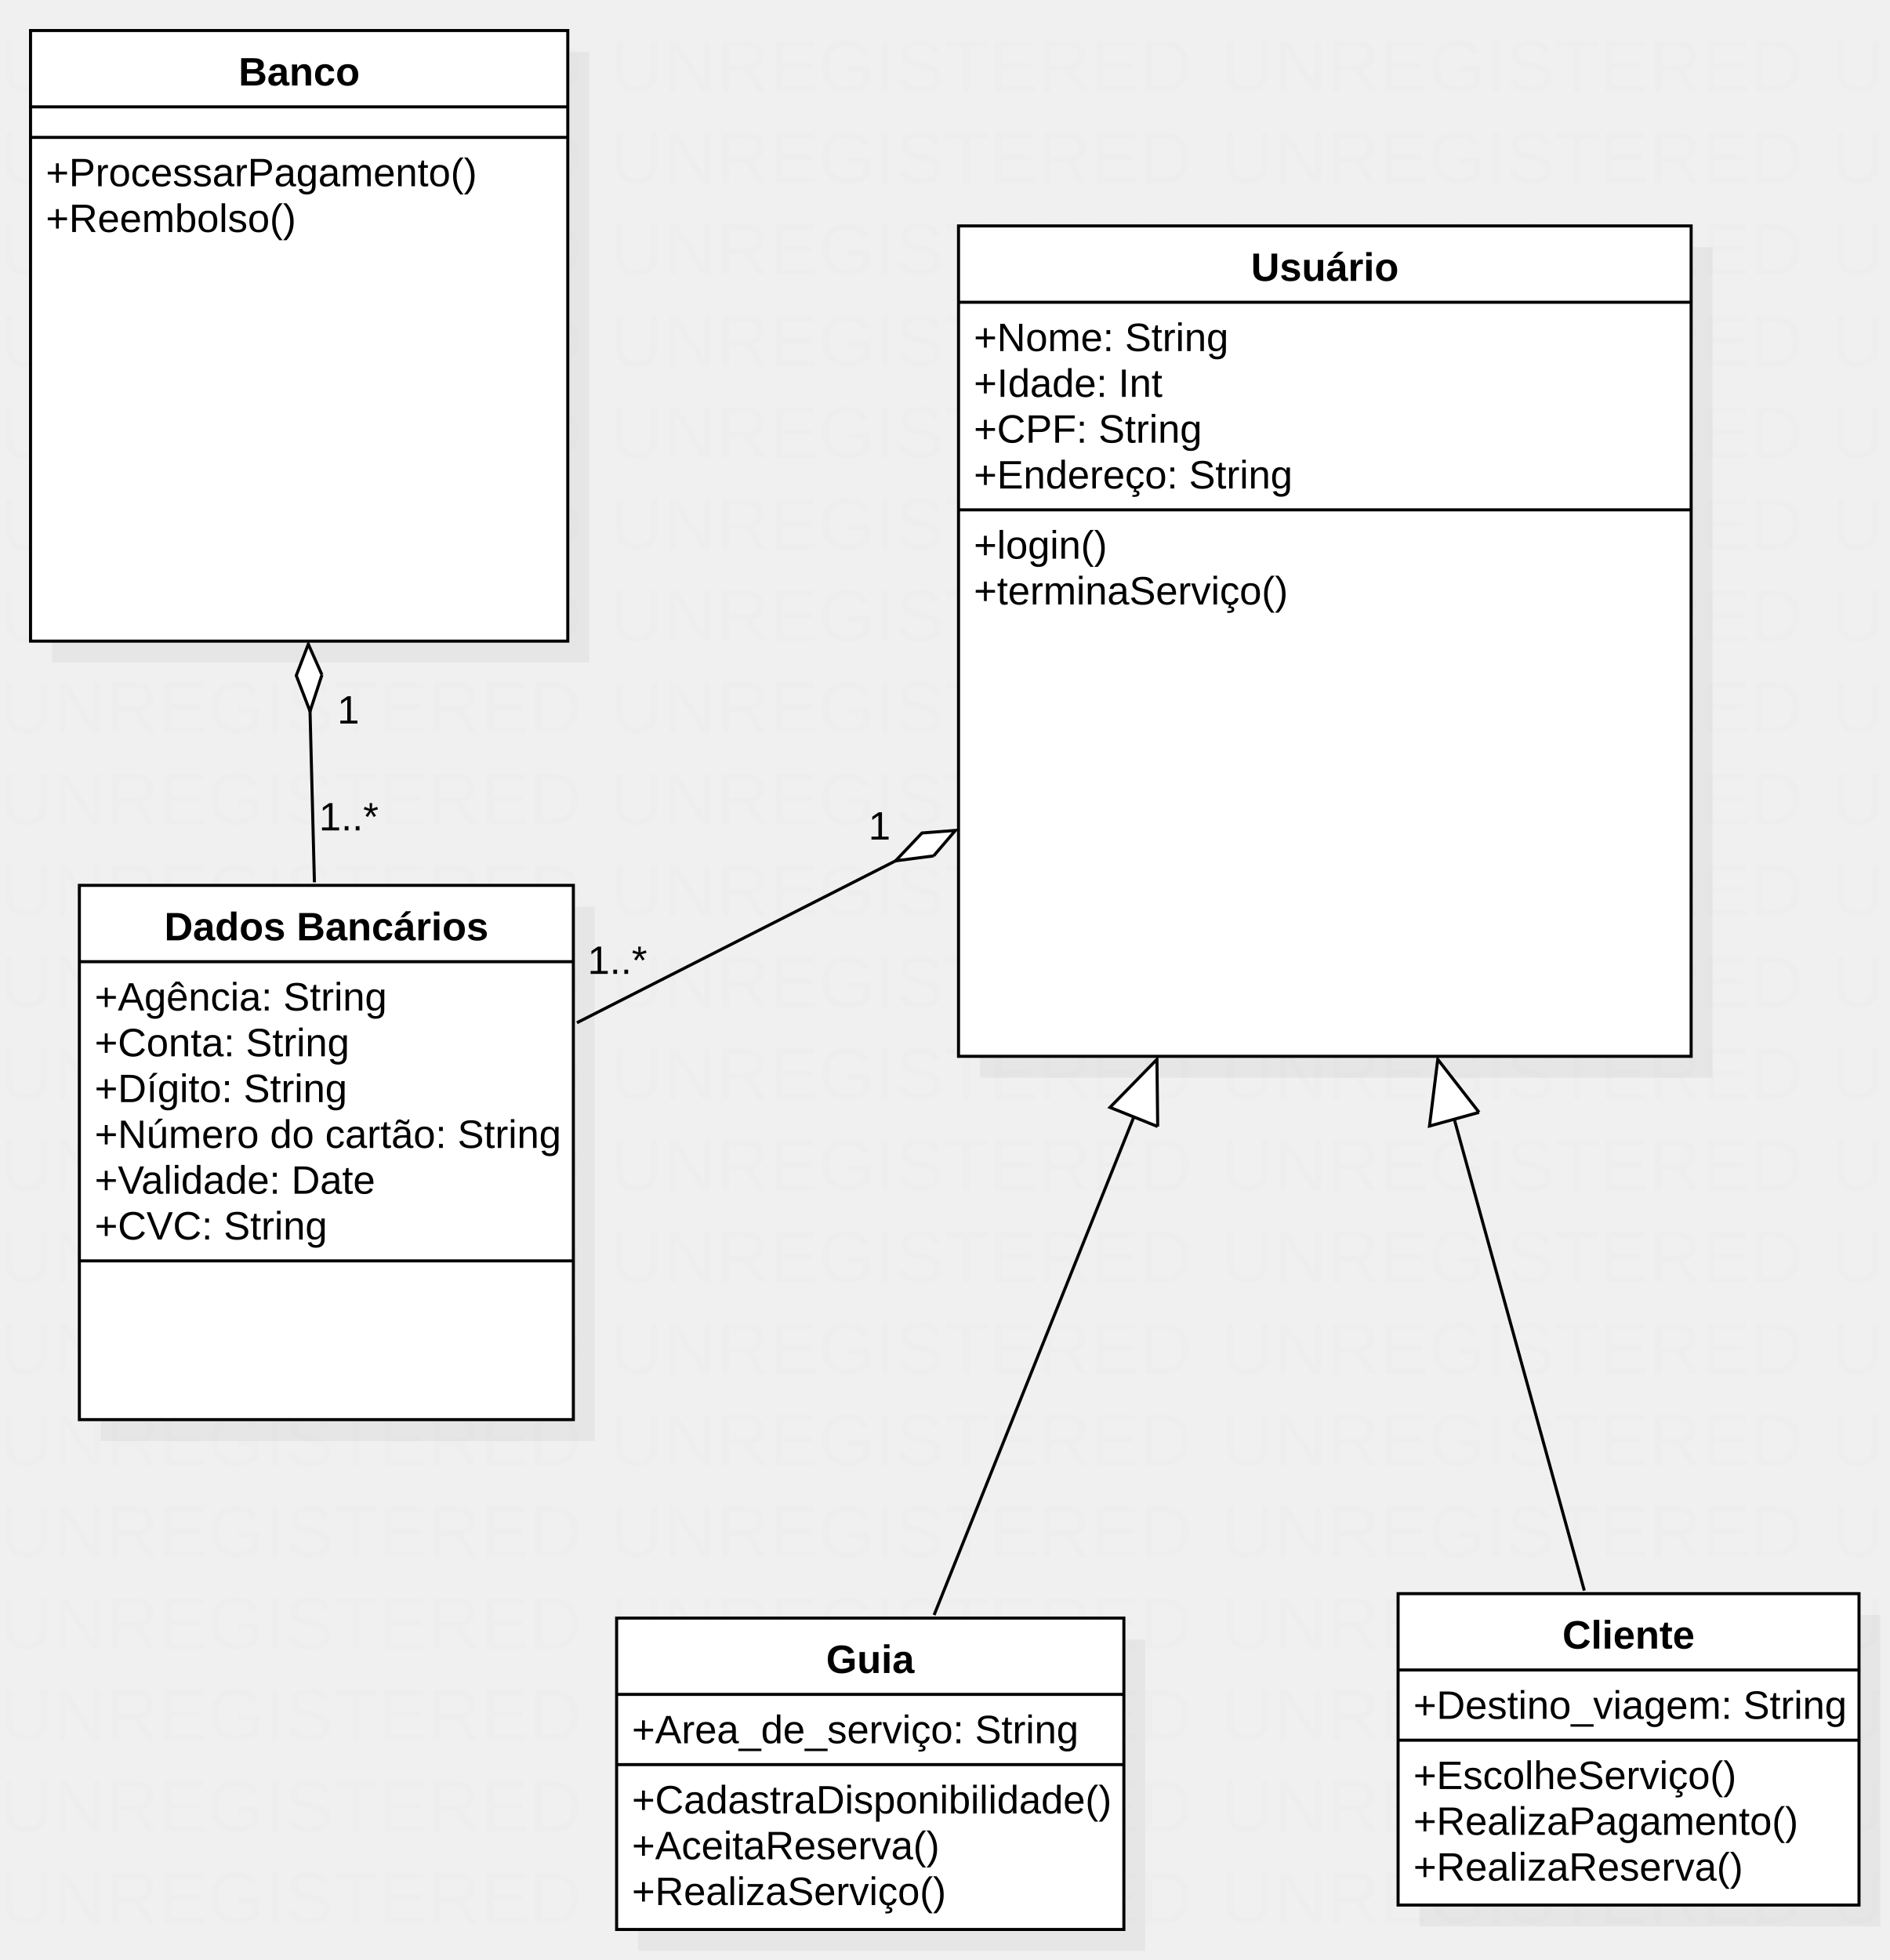
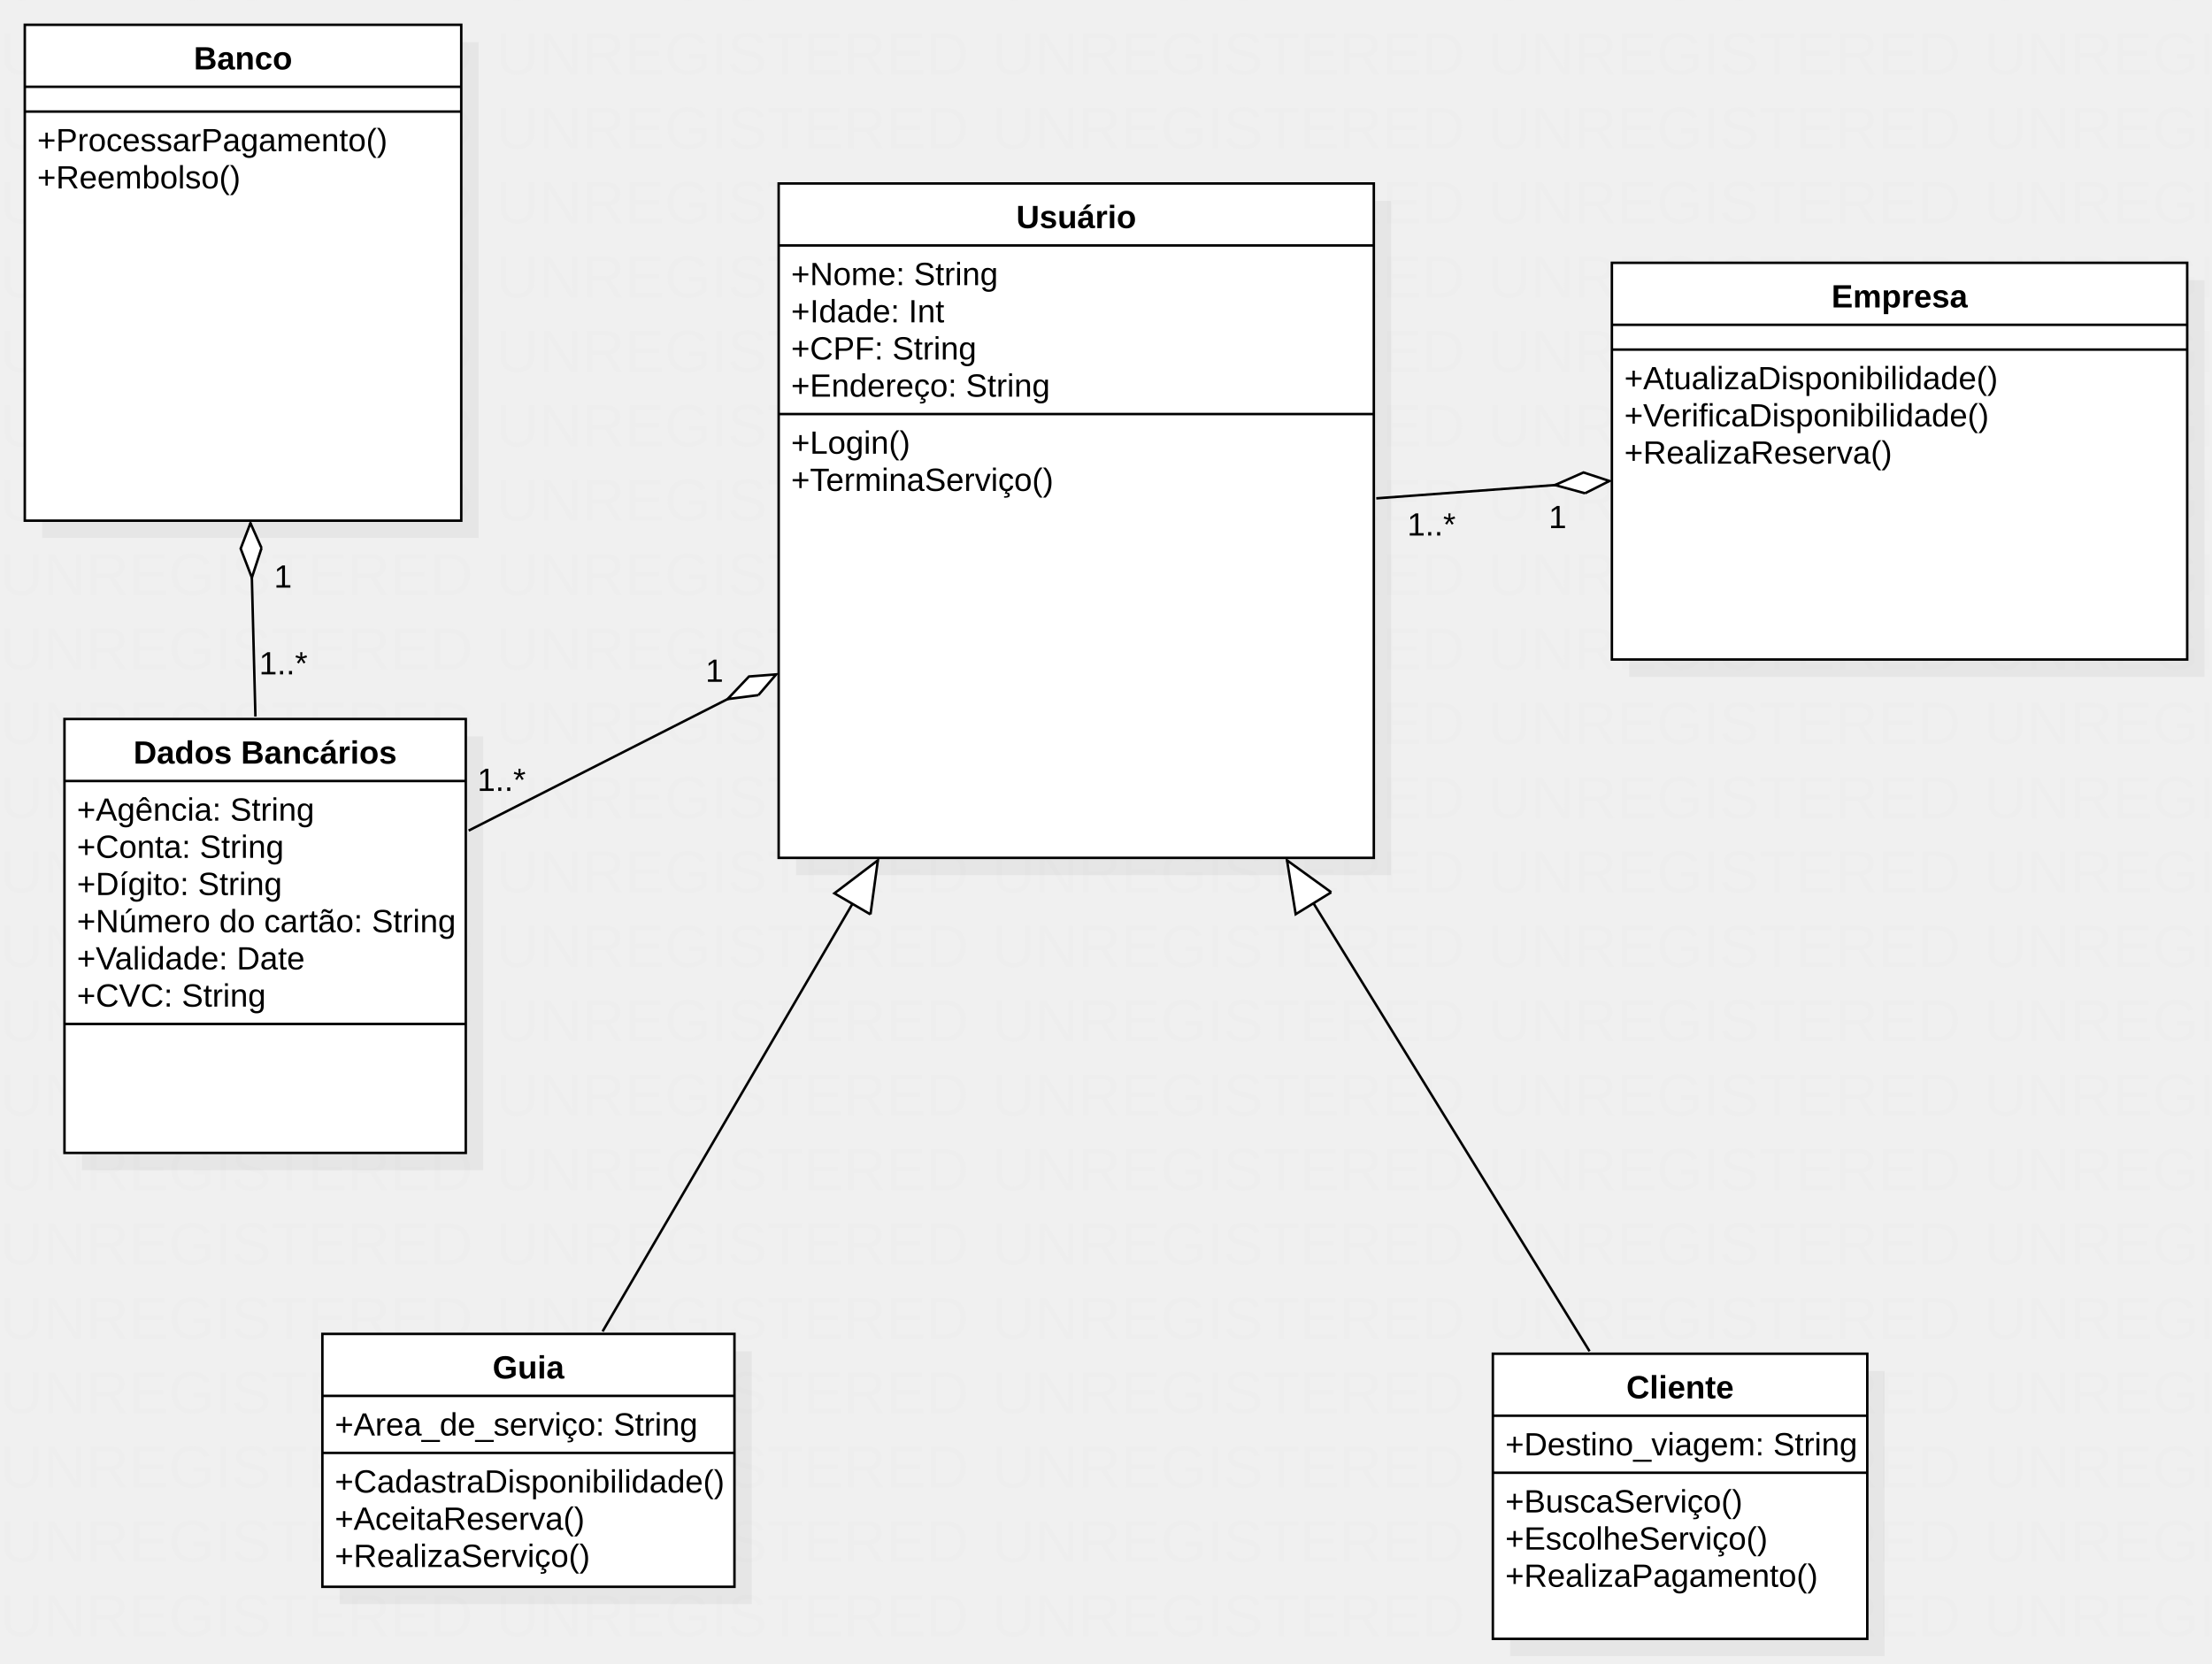
- <svg xmlns="http://www.w3.org/2000/svg" version="1.1" width="618.991" height="642">
+ <svg xmlns="http://www.w3.org/2000/svg" version="1.1" width="892" height="671">
  <defs />
  <g>
    <text fill="#eeeeee" stroke="none" font-family="Arial" font-size="24px" font-style="normal" font-weight="normal" text-decoration="none" x="0" y="0">UNREGISTERED</text>
    <text fill="#eeeeee" stroke="none" font-family="Arial" font-size="24px" font-style="normal" font-weight="normal" text-decoration="none" x="0" y="30">UNREGISTERED</text>
    <text fill="#eeeeee" stroke="none" font-family="Arial" font-size="24px" font-style="normal" font-weight="normal" text-decoration="none" x="0" y="60">UNREGISTERED</text>
    <text fill="#eeeeee" stroke="none" font-family="Arial" font-size="24px" font-style="normal" font-weight="normal" text-decoration="none" x="0" y="90">UNREGISTERED</text>
    <text fill="#eeeeee" stroke="none" font-family="Arial" font-size="24px" font-style="normal" font-weight="normal" text-decoration="none" x="0" y="120">UNREGISTERED</text>
    <text fill="#eeeeee" stroke="none" font-family="Arial" font-size="24px" font-style="normal" font-weight="normal" text-decoration="none" x="0" y="150">UNREGISTERED</text>
    <text fill="#eeeeee" stroke="none" font-family="Arial" font-size="24px" font-style="normal" font-weight="normal" text-decoration="none" x="0" y="180">UNREGISTERED</text>
    <text fill="#eeeeee" stroke="none" font-family="Arial" font-size="24px" font-style="normal" font-weight="normal" text-decoration="none" x="0" y="210">UNREGISTERED</text>
    <text fill="#eeeeee" stroke="none" font-family="Arial" font-size="24px" font-style="normal" font-weight="normal" text-decoration="none" x="0" y="240">UNREGISTERED</text>
    <text fill="#eeeeee" stroke="none" font-family="Arial" font-size="24px" font-style="normal" font-weight="normal" text-decoration="none" x="0" y="270">UNREGISTERED</text>
    <text fill="#eeeeee" stroke="none" font-family="Arial" font-size="24px" font-style="normal" font-weight="normal" text-decoration="none" x="0" y="300">UNREGISTERED</text>
    <text fill="#eeeeee" stroke="none" font-family="Arial" font-size="24px" font-style="normal" font-weight="normal" text-decoration="none" x="0" y="330">UNREGISTERED</text>
    <text fill="#eeeeee" stroke="none" font-family="Arial" font-size="24px" font-style="normal" font-weight="normal" text-decoration="none" x="0" y="360">UNREGISTERED</text>
    <text fill="#eeeeee" stroke="none" font-family="Arial" font-size="24px" font-style="normal" font-weight="normal" text-decoration="none" x="0" y="390">UNREGISTERED</text>
    <text fill="#eeeeee" stroke="none" font-family="Arial" font-size="24px" font-style="normal" font-weight="normal" text-decoration="none" x="0" y="420">UNREGISTERED</text>
    <text fill="#eeeeee" stroke="none" font-family="Arial" font-size="24px" font-style="normal" font-weight="normal" text-decoration="none" x="0" y="450">UNREGISTERED</text>
    <text fill="#eeeeee" stroke="none" font-family="Arial" font-size="24px" font-style="normal" font-weight="normal" text-decoration="none" x="0" y="480">UNREGISTERED</text>
    <text fill="#eeeeee" stroke="none" font-family="Arial" font-size="24px" font-style="normal" font-weight="normal" text-decoration="none" x="0" y="510">UNREGISTERED</text>
    <text fill="#eeeeee" stroke="none" font-family="Arial" font-size="24px" font-style="normal" font-weight="normal" text-decoration="none" x="0" y="540">UNREGISTERED</text>
    <text fill="#eeeeee" stroke="none" font-family="Arial" font-size="24px" font-style="normal" font-weight="normal" text-decoration="none" x="0" y="570">UNREGISTERED</text>
    <text fill="#eeeeee" stroke="none" font-family="Arial" font-size="24px" font-style="normal" font-weight="normal" text-decoration="none" x="0" y="600">UNREGISTERED</text>
    <text fill="#eeeeee" stroke="none" font-family="Arial" font-size="24px" font-style="normal" font-weight="normal" text-decoration="none" x="0" y="630">UNREGISTERED</text>
+     <text fill="#eeeeee" stroke="none" font-family="Arial" font-size="24px" font-style="normal" font-weight="normal" text-decoration="none" x="0" y="660">UNREGISTERED</text>
    <text fill="#eeeeee" stroke="none" font-family="Arial" font-size="24px" font-style="normal" font-weight="normal" text-decoration="none" x="200" y="0">UNREGISTERED</text>
    <text fill="#eeeeee" stroke="none" font-family="Arial" font-size="24px" font-style="normal" font-weight="normal" text-decoration="none" x="200" y="30">UNREGISTERED</text>
    <text fill="#eeeeee" stroke="none" font-family="Arial" font-size="24px" font-style="normal" font-weight="normal" text-decoration="none" x="200" y="60">UNREGISTERED</text>
    <text fill="#eeeeee" stroke="none" font-family="Arial" font-size="24px" font-style="normal" font-weight="normal" text-decoration="none" x="200" y="90">UNREGISTERED</text>
    <text fill="#eeeeee" stroke="none" font-family="Arial" font-size="24px" font-style="normal" font-weight="normal" text-decoration="none" x="200" y="120">UNREGISTERED</text>
    <text fill="#eeeeee" stroke="none" font-family="Arial" font-size="24px" font-style="normal" font-weight="normal" text-decoration="none" x="200" y="150">UNREGISTERED</text>
    <text fill="#eeeeee" stroke="none" font-family="Arial" font-size="24px" font-style="normal" font-weight="normal" text-decoration="none" x="200" y="180">UNREGISTERED</text>
    <text fill="#eeeeee" stroke="none" font-family="Arial" font-size="24px" font-style="normal" font-weight="normal" text-decoration="none" x="200" y="210">UNREGISTERED</text>
    <text fill="#eeeeee" stroke="none" font-family="Arial" font-size="24px" font-style="normal" font-weight="normal" text-decoration="none" x="200" y="240">UNREGISTERED</text>
    <text fill="#eeeeee" stroke="none" font-family="Arial" font-size="24px" font-style="normal" font-weight="normal" text-decoration="none" x="200" y="270">UNREGISTERED</text>
    <text fill="#eeeeee" stroke="none" font-family="Arial" font-size="24px" font-style="normal" font-weight="normal" text-decoration="none" x="200" y="300">UNREGISTERED</text>
    <text fill="#eeeeee" stroke="none" font-family="Arial" font-size="24px" font-style="normal" font-weight="normal" text-decoration="none" x="200" y="330">UNREGISTERED</text>
    <text fill="#eeeeee" stroke="none" font-family="Arial" font-size="24px" font-style="normal" font-weight="normal" text-decoration="none" x="200" y="360">UNREGISTERED</text>
    <text fill="#eeeeee" stroke="none" font-family="Arial" font-size="24px" font-style="normal" font-weight="normal" text-decoration="none" x="200" y="390">UNREGISTERED</text>
    <text fill="#eeeeee" stroke="none" font-family="Arial" font-size="24px" font-style="normal" font-weight="normal" text-decoration="none" x="200" y="420">UNREGISTERED</text>
    <text fill="#eeeeee" stroke="none" font-family="Arial" font-size="24px" font-style="normal" font-weight="normal" text-decoration="none" x="200" y="450">UNREGISTERED</text>
    <text fill="#eeeeee" stroke="none" font-family="Arial" font-size="24px" font-style="normal" font-weight="normal" text-decoration="none" x="200" y="480">UNREGISTERED</text>
    <text fill="#eeeeee" stroke="none" font-family="Arial" font-size="24px" font-style="normal" font-weight="normal" text-decoration="none" x="200" y="510">UNREGISTERED</text>
    <text fill="#eeeeee" stroke="none" font-family="Arial" font-size="24px" font-style="normal" font-weight="normal" text-decoration="none" x="200" y="540">UNREGISTERED</text>
    <text fill="#eeeeee" stroke="none" font-family="Arial" font-size="24px" font-style="normal" font-weight="normal" text-decoration="none" x="200" y="570">UNREGISTERED</text>
    <text fill="#eeeeee" stroke="none" font-family="Arial" font-size="24px" font-style="normal" font-weight="normal" text-decoration="none" x="200" y="600">UNREGISTERED</text>
    <text fill="#eeeeee" stroke="none" font-family="Arial" font-size="24px" font-style="normal" font-weight="normal" text-decoration="none" x="200" y="630">UNREGISTERED</text>
+     <text fill="#eeeeee" stroke="none" font-family="Arial" font-size="24px" font-style="normal" font-weight="normal" text-decoration="none" x="200" y="660">UNREGISTERED</text>
    <text fill="#eeeeee" stroke="none" font-family="Arial" font-size="24px" font-style="normal" font-weight="normal" text-decoration="none" x="400" y="0">UNREGISTERED</text>
    <text fill="#eeeeee" stroke="none" font-family="Arial" font-size="24px" font-style="normal" font-weight="normal" text-decoration="none" x="400" y="30">UNREGISTERED</text>
    <text fill="#eeeeee" stroke="none" font-family="Arial" font-size="24px" font-style="normal" font-weight="normal" text-decoration="none" x="400" y="60">UNREGISTERED</text>
    <text fill="#eeeeee" stroke="none" font-family="Arial" font-size="24px" font-style="normal" font-weight="normal" text-decoration="none" x="400" y="90">UNREGISTERED</text>
    <text fill="#eeeeee" stroke="none" font-family="Arial" font-size="24px" font-style="normal" font-weight="normal" text-decoration="none" x="400" y="120">UNREGISTERED</text>
    <text fill="#eeeeee" stroke="none" font-family="Arial" font-size="24px" font-style="normal" font-weight="normal" text-decoration="none" x="400" y="150">UNREGISTERED</text>
    <text fill="#eeeeee" stroke="none" font-family="Arial" font-size="24px" font-style="normal" font-weight="normal" text-decoration="none" x="400" y="180">UNREGISTERED</text>
    <text fill="#eeeeee" stroke="none" font-family="Arial" font-size="24px" font-style="normal" font-weight="normal" text-decoration="none" x="400" y="210">UNREGISTERED</text>
    <text fill="#eeeeee" stroke="none" font-family="Arial" font-size="24px" font-style="normal" font-weight="normal" text-decoration="none" x="400" y="240">UNREGISTERED</text>
    <text fill="#eeeeee" stroke="none" font-family="Arial" font-size="24px" font-style="normal" font-weight="normal" text-decoration="none" x="400" y="270">UNREGISTERED</text>
    <text fill="#eeeeee" stroke="none" font-family="Arial" font-size="24px" font-style="normal" font-weight="normal" text-decoration="none" x="400" y="300">UNREGISTERED</text>
    <text fill="#eeeeee" stroke="none" font-family="Arial" font-size="24px" font-style="normal" font-weight="normal" text-decoration="none" x="400" y="330">UNREGISTERED</text>
    <text fill="#eeeeee" stroke="none" font-family="Arial" font-size="24px" font-style="normal" font-weight="normal" text-decoration="none" x="400" y="360">UNREGISTERED</text>
    <text fill="#eeeeee" stroke="none" font-family="Arial" font-size="24px" font-style="normal" font-weight="normal" text-decoration="none" x="400" y="390">UNREGISTERED</text>
    <text fill="#eeeeee" stroke="none" font-family="Arial" font-size="24px" font-style="normal" font-weight="normal" text-decoration="none" x="400" y="420">UNREGISTERED</text>
    <text fill="#eeeeee" stroke="none" font-family="Arial" font-size="24px" font-style="normal" font-weight="normal" text-decoration="none" x="400" y="450">UNREGISTERED</text>
    <text fill="#eeeeee" stroke="none" font-family="Arial" font-size="24px" font-style="normal" font-weight="normal" text-decoration="none" x="400" y="480">UNREGISTERED</text>
    <text fill="#eeeeee" stroke="none" font-family="Arial" font-size="24px" font-style="normal" font-weight="normal" text-decoration="none" x="400" y="510">UNREGISTERED</text>
    <text fill="#eeeeee" stroke="none" font-family="Arial" font-size="24px" font-style="normal" font-weight="normal" text-decoration="none" x="400" y="540">UNREGISTERED</text>
    <text fill="#eeeeee" stroke="none" font-family="Arial" font-size="24px" font-style="normal" font-weight="normal" text-decoration="none" x="400" y="570">UNREGISTERED</text>
    <text fill="#eeeeee" stroke="none" font-family="Arial" font-size="24px" font-style="normal" font-weight="normal" text-decoration="none" x="400" y="600">UNREGISTERED</text>
    <text fill="#eeeeee" stroke="none" font-family="Arial" font-size="24px" font-style="normal" font-weight="normal" text-decoration="none" x="400" y="630">UNREGISTERED</text>
+     <text fill="#eeeeee" stroke="none" font-family="Arial" font-size="24px" font-style="normal" font-weight="normal" text-decoration="none" x="400" y="660">UNREGISTERED</text>
    <text fill="#eeeeee" stroke="none" font-family="Arial" font-size="24px" font-style="normal" font-weight="normal" text-decoration="none" x="600" y="0">UNREGISTERED</text>
    <text fill="#eeeeee" stroke="none" font-family="Arial" font-size="24px" font-style="normal" font-weight="normal" text-decoration="none" x="600" y="30">UNREGISTERED</text>
    <text fill="#eeeeee" stroke="none" font-family="Arial" font-size="24px" font-style="normal" font-weight="normal" text-decoration="none" x="600" y="60">UNREGISTERED</text>
    <text fill="#eeeeee" stroke="none" font-family="Arial" font-size="24px" font-style="normal" font-weight="normal" text-decoration="none" x="600" y="90">UNREGISTERED</text>
    <text fill="#eeeeee" stroke="none" font-family="Arial" font-size="24px" font-style="normal" font-weight="normal" text-decoration="none" x="600" y="120">UNREGISTERED</text>
    <text fill="#eeeeee" stroke="none" font-family="Arial" font-size="24px" font-style="normal" font-weight="normal" text-decoration="none" x="600" y="150">UNREGISTERED</text>
    <text fill="#eeeeee" stroke="none" font-family="Arial" font-size="24px" font-style="normal" font-weight="normal" text-decoration="none" x="600" y="180">UNREGISTERED</text>
    <text fill="#eeeeee" stroke="none" font-family="Arial" font-size="24px" font-style="normal" font-weight="normal" text-decoration="none" x="600" y="210">UNREGISTERED</text>
    <text fill="#eeeeee" stroke="none" font-family="Arial" font-size="24px" font-style="normal" font-weight="normal" text-decoration="none" x="600" y="240">UNREGISTERED</text>
    <text fill="#eeeeee" stroke="none" font-family="Arial" font-size="24px" font-style="normal" font-weight="normal" text-decoration="none" x="600" y="270">UNREGISTERED</text>
    <text fill="#eeeeee" stroke="none" font-family="Arial" font-size="24px" font-style="normal" font-weight="normal" text-decoration="none" x="600" y="300">UNREGISTERED</text>
    <text fill="#eeeeee" stroke="none" font-family="Arial" font-size="24px" font-style="normal" font-weight="normal" text-decoration="none" x="600" y="330">UNREGISTERED</text>
    <text fill="#eeeeee" stroke="none" font-family="Arial" font-size="24px" font-style="normal" font-weight="normal" text-decoration="none" x="600" y="360">UNREGISTERED</text>
    <text fill="#eeeeee" stroke="none" font-family="Arial" font-size="24px" font-style="normal" font-weight="normal" text-decoration="none" x="600" y="390">UNREGISTERED</text>
    <text fill="#eeeeee" stroke="none" font-family="Arial" font-size="24px" font-style="normal" font-weight="normal" text-decoration="none" x="600" y="420">UNREGISTERED</text>
    <text fill="#eeeeee" stroke="none" font-family="Arial" font-size="24px" font-style="normal" font-weight="normal" text-decoration="none" x="600" y="450">UNREGISTERED</text>
    <text fill="#eeeeee" stroke="none" font-family="Arial" font-size="24px" font-style="normal" font-weight="normal" text-decoration="none" x="600" y="480">UNREGISTERED</text>
    <text fill="#eeeeee" stroke="none" font-family="Arial" font-size="24px" font-style="normal" font-weight="normal" text-decoration="none" x="600" y="510">UNREGISTERED</text>
    <text fill="#eeeeee" stroke="none" font-family="Arial" font-size="24px" font-style="normal" font-weight="normal" text-decoration="none" x="600" y="540">UNREGISTERED</text>
    <text fill="#eeeeee" stroke="none" font-family="Arial" font-size="24px" font-style="normal" font-weight="normal" text-decoration="none" x="600" y="570">UNREGISTERED</text>
    <text fill="#eeeeee" stroke="none" font-family="Arial" font-size="24px" font-style="normal" font-weight="normal" text-decoration="none" x="600" y="600">UNREGISTERED</text>
    <text fill="#eeeeee" stroke="none" font-family="Arial" font-size="24px" font-style="normal" font-weight="normal" text-decoration="none" x="600" y="630">UNREGISTERED</text>
+     <text fill="#eeeeee" stroke="none" font-family="Arial" font-size="24px" font-style="normal" font-weight="normal" text-decoration="none" x="600" y="660">UNREGISTERED</text>
+     <text fill="#eeeeee" stroke="none" font-family="Arial" font-size="24px" font-style="normal" font-weight="normal" text-decoration="none" x="800" y="0">UNREGISTERED</text>
+     <text fill="#eeeeee" stroke="none" font-family="Arial" font-size="24px" font-style="normal" font-weight="normal" text-decoration="none" x="800" y="30">UNREGISTERED</text>
+     <text fill="#eeeeee" stroke="none" font-family="Arial" font-size="24px" font-style="normal" font-weight="normal" text-decoration="none" x="800" y="60">UNREGISTERED</text>
+     <text fill="#eeeeee" stroke="none" font-family="Arial" font-size="24px" font-style="normal" font-weight="normal" text-decoration="none" x="800" y="90">UNREGISTERED</text>
+     <text fill="#eeeeee" stroke="none" font-family="Arial" font-size="24px" font-style="normal" font-weight="normal" text-decoration="none" x="800" y="120">UNREGISTERED</text>
+     <text fill="#eeeeee" stroke="none" font-family="Arial" font-size="24px" font-style="normal" font-weight="normal" text-decoration="none" x="800" y="150">UNREGISTERED</text>
+     <text fill="#eeeeee" stroke="none" font-family="Arial" font-size="24px" font-style="normal" font-weight="normal" text-decoration="none" x="800" y="180">UNREGISTERED</text>
+     <text fill="#eeeeee" stroke="none" font-family="Arial" font-size="24px" font-style="normal" font-weight="normal" text-decoration="none" x="800" y="210">UNREGISTERED</text>
+     <text fill="#eeeeee" stroke="none" font-family="Arial" font-size="24px" font-style="normal" font-weight="normal" text-decoration="none" x="800" y="240">UNREGISTERED</text>
+     <text fill="#eeeeee" stroke="none" font-family="Arial" font-size="24px" font-style="normal" font-weight="normal" text-decoration="none" x="800" y="270">UNREGISTERED</text>
+     <text fill="#eeeeee" stroke="none" font-family="Arial" font-size="24px" font-style="normal" font-weight="normal" text-decoration="none" x="800" y="300">UNREGISTERED</text>
+     <text fill="#eeeeee" stroke="none" font-family="Arial" font-size="24px" font-style="normal" font-weight="normal" text-decoration="none" x="800" y="330">UNREGISTERED</text>
+     <text fill="#eeeeee" stroke="none" font-family="Arial" font-size="24px" font-style="normal" font-weight="normal" text-decoration="none" x="800" y="360">UNREGISTERED</text>
+     <text fill="#eeeeee" stroke="none" font-family="Arial" font-size="24px" font-style="normal" font-weight="normal" text-decoration="none" x="800" y="390">UNREGISTERED</text>
+     <text fill="#eeeeee" stroke="none" font-family="Arial" font-size="24px" font-style="normal" font-weight="normal" text-decoration="none" x="800" y="420">UNREGISTERED</text>
+     <text fill="#eeeeee" stroke="none" font-family="Arial" font-size="24px" font-style="normal" font-weight="normal" text-decoration="none" x="800" y="450">UNREGISTERED</text>
+     <text fill="#eeeeee" stroke="none" font-family="Arial" font-size="24px" font-style="normal" font-weight="normal" text-decoration="none" x="800" y="480">UNREGISTERED</text>
+     <text fill="#eeeeee" stroke="none" font-family="Arial" font-size="24px" font-style="normal" font-weight="normal" text-decoration="none" x="800" y="510">UNREGISTERED</text>
+     <text fill="#eeeeee" stroke="none" font-family="Arial" font-size="24px" font-style="normal" font-weight="normal" text-decoration="none" x="800" y="540">UNREGISTERED</text>
+     <text fill="#eeeeee" stroke="none" font-family="Arial" font-size="24px" font-style="normal" font-weight="normal" text-decoration="none" x="800" y="570">UNREGISTERED</text>
+     <text fill="#eeeeee" stroke="none" font-family="Arial" font-size="24px" font-style="normal" font-weight="normal" text-decoration="none" x="800" y="600">UNREGISTERED</text>
+     <text fill="#eeeeee" stroke="none" font-family="Arial" font-size="24px" font-style="normal" font-weight="normal" text-decoration="none" x="800" y="630">UNREGISTERED</text>
+     <text fill="#eeeeee" stroke="none" font-family="Arial" font-size="24px" font-style="normal" font-weight="normal" text-decoration="none" x="800" y="660">UNREGISTERED</text>
    <g transform="translate(-150,-46) scale(1,1)">
      <rect fill="#C0C0C0" stroke="none" x="471" y="127" width="240" height="272" opacity="0.2" />
    </g>
    <g transform="translate(-150,-46) scale(1,1)">
      <rect fill="#ffffff" stroke="none" x="464" y="120" width="240" height="272" />
    </g>
    <g transform="translate(-150,-46) scale(1,1)">
      <path fill="none" stroke="#000000" d="M 464 120 L 704 120 L 704 392 L 464 392 L 464 120 Z Z" stroke-miterlimit="10" />
    </g>
    <g transform="translate(-150,-46) scale(1,1)">
      <path fill="none" stroke="#000000" d="M 464 145 L 704 145" stroke-miterlimit="10" />
    </g>
    <g transform="translate(-150,-46) scale(1,1)">
      <path fill="none" stroke="#000000" d="M 464 213 L 704 213" stroke-miterlimit="10" />
    </g>
    <g transform="translate(-150,-46) scale(1,1)">
      <g>
        <path fill="none" stroke="none" />
        <text fill="#000000" stroke="none" font-family="Arial" font-size="13px" font-style="normal" font-weight="bold" text-decoration="none" x="559.8" y="138">Usuário</text>
      </g>
    </g>
    <g transform="translate(-150,-46) scale(1,1)">
      <g>
        <path fill="none" stroke="none" />
        <text fill="#000000" stroke="none" font-family="Arial" font-size="13px" font-style="normal" font-weight="normal" text-decoration="none" x="469" y="161">+Nome: String</text>
      </g>
    </g>
    <g transform="translate(-150,-46) scale(1,1)">
      <g>
        <path fill="none" stroke="none" />
        <text fill="#000000" stroke="none" font-family="Arial" font-size="13px" font-style="normal" font-weight="normal" text-decoration="none" x="469" y="176">+Idade: Int</text>
      </g>
    </g>
    <g transform="translate(-150,-46) scale(1,1)">
      <g>
        <path fill="none" stroke="none" />
        <text fill="#000000" stroke="none" font-family="Arial" font-size="13px" font-style="normal" font-weight="normal" text-decoration="none" x="469" y="191">+CPF: String</text>
      </g>
    </g>
    <g transform="translate(-150,-46) scale(1,1)">
      <g>
        <path fill="none" stroke="none" />
        <text fill="#000000" stroke="none" font-family="Arial" font-size="13px" font-style="normal" font-weight="normal" text-decoration="none" x="469" y="206">+Endereço: String</text>
      </g>
    </g>
    <g transform="translate(-150,-46) scale(1,1)">
      <g>
        <path fill="none" stroke="none" />
-         <text fill="#000000" stroke="none" font-family="Arial" font-size="13px" font-style="normal" font-weight="normal" text-decoration="none" x="469" y="229">+login()</text>
-       </g>
-     </g>
-     <g transform="translate(-150,-46) scale(1,1)">
-       <g>
-         <path fill="none" stroke="none" />
-         <text fill="#000000" stroke="none" font-family="Arial" font-size="13px" font-style="normal" font-weight="normal" text-decoration="none" x="469" y="244">+terminaServiço()</text>
-       </g>
-     </g>
-     <g transform="translate(-150,-46) scale(1,1)">
-       <rect fill="#C0C0C0" stroke="none" x="359" y="583" width="166.168" height="102" opacity="0.2" />
-     </g>
-     <g transform="translate(-150,-46) scale(1,1)">
-       <rect fill="#ffffff" stroke="none" x="352" y="576" width="166.168" height="102" />
-     </g>
-     <g transform="translate(-150,-46) scale(1,1)">
-       <path fill="none" stroke="#000000" d="M 352 576 L 518.168 576 L 518.168 678 L 352 678 L 352 576 Z Z" stroke-miterlimit="10" />
-     </g>
-     <g transform="translate(-150,-46) scale(1,1)">
-       <path fill="none" stroke="#000000" d="M 352 601 L 518.168 601" stroke-miterlimit="10" />
-     </g>
-     <g transform="translate(-150,-46) scale(1,1)">
-       <path fill="none" stroke="#000000" d="M 352 624 L 518.168 624" stroke-miterlimit="10" />
-     </g>
-     <g transform="translate(-150,-46) scale(1,1)">
-       <g>
-         <path fill="none" stroke="none" />
-         <text fill="#000000" stroke="none" font-family="Arial" font-size="13px" font-style="normal" font-weight="bold" text-decoration="none" x="420.637" y="594">Guia</text>
-       </g>
-     </g>
-     <g transform="translate(-150,-46) scale(1,1)">
-       <g>
-         <path fill="none" stroke="none" />
-         <text fill="#000000" stroke="none" font-family="Arial" font-size="13px" font-style="normal" font-weight="normal" text-decoration="none" x="357" y="617">+Area_de_serviço: String</text>
-       </g>
-     </g>
-     <g transform="translate(-150,-46) scale(1,1)">
-       <g>
-         <path fill="none" stroke="none" />
-         <text fill="#000000" stroke="none" font-family="Arial" font-size="13px" font-style="normal" font-weight="normal" text-decoration="none" x="357" y="640">+CadastraDisponibilidade()</text>
-       </g>
-     </g>
-     <g transform="translate(-150,-46) scale(1,1)">
-       <g>
-         <path fill="none" stroke="none" />
-         <text fill="#000000" stroke="none" font-family="Arial" font-size="13px" font-style="normal" font-weight="normal" text-decoration="none" x="357" y="655">+AceitaReserva()</text>
-       </g>
-     </g>
-     <g transform="translate(-150,-46) scale(1,1)">
-       <g>
-         <path fill="none" stroke="none" />
-         <text fill="#000000" stroke="none" font-family="Arial" font-size="13px" font-style="normal" font-weight="normal" text-decoration="none" x="357" y="670">+RealizaServiço()</text>
-       </g>
-     </g>
-     <g transform="translate(-150,-46) scale(1,1)">
-       <path fill="none" stroke="#000000" d="M 456 575 L 529 393" stroke-miterlimit="10" />
-     </g>
-     <g transform="translate(-150,-46) scale(1,1)">
-       <path fill="#FFFFFF" stroke="none" d="M 529.247 414.999 L 529 393 L 513.62 408.73" />
-     </g>
-     <g transform="translate(-150,-46) scale(1,1)">
-       <path fill="none" stroke="#000000" d="M 529.247 414.999 L 529 393 L 513.62 408.73 L 529.247 414.999" stroke-miterlimit="10" />
+         <text fill="#000000" stroke="none" font-family="Arial" font-size="13px" font-style="normal" font-weight="normal" text-decoration="none" x="469" y="229">+Login()</text>
+       </g>
+     </g>
+     <g transform="translate(-150,-46) scale(1,1)">
+       <g>
+         <path fill="none" stroke="none" />
+         <text fill="#000000" stroke="none" font-family="Arial" font-size="13px" font-style="normal" font-weight="normal" text-decoration="none" x="469" y="244">+TerminaServiço()</text>
+       </g>
+     </g>
+     <g transform="translate(-150,-46) scale(1,1)">
+       <rect fill="#C0C0C0" stroke="none" x="287" y="591" width="166.168" height="102" opacity="0.2" />
+     </g>
+     <g transform="translate(-150,-46) scale(1,1)">
+       <rect fill="#ffffff" stroke="none" x="280" y="584" width="166.168" height="102" />
+     </g>
+     <g transform="translate(-150,-46) scale(1,1)">
+       <path fill="none" stroke="#000000" d="M 280 584 L 446.168 584 L 446.168 686 L 280 686 L 280 584 Z Z" stroke-miterlimit="10" />
+     </g>
+     <g transform="translate(-150,-46) scale(1,1)">
+       <path fill="none" stroke="#000000" d="M 280 609 L 446.168 609" stroke-miterlimit="10" />
+     </g>
+     <g transform="translate(-150,-46) scale(1,1)">
+       <path fill="none" stroke="#000000" d="M 280 632 L 446.168 632" stroke-miterlimit="10" />
+     </g>
+     <g transform="translate(-150,-46) scale(1,1)">
+       <g>
+         <path fill="none" stroke="none" />
+         <text fill="#000000" stroke="none" font-family="Arial" font-size="13px" font-style="normal" font-weight="bold" text-decoration="none" x="348.637" y="602">Guia</text>
+       </g>
+     </g>
+     <g transform="translate(-150,-46) scale(1,1)">
+       <g>
+         <path fill="none" stroke="none" />
+         <text fill="#000000" stroke="none" font-family="Arial" font-size="13px" font-style="normal" font-weight="normal" text-decoration="none" x="285" y="625">+Area_de_serviço: String</text>
+       </g>
+     </g>
+     <g transform="translate(-150,-46) scale(1,1)">
+       <g>
+         <path fill="none" stroke="none" />
+         <text fill="#000000" stroke="none" font-family="Arial" font-size="13px" font-style="normal" font-weight="normal" text-decoration="none" x="285" y="648">+CadastraDisponibilidade()</text>
+       </g>
+     </g>
+     <g transform="translate(-150,-46) scale(1,1)">
+       <g>
+         <path fill="none" stroke="none" />
+         <text fill="#000000" stroke="none" font-family="Arial" font-size="13px" font-style="normal" font-weight="normal" text-decoration="none" x="285" y="663">+AceitaReserva()</text>
+       </g>
+     </g>
+     <g transform="translate(-150,-46) scale(1,1)">
+       <g>
+         <path fill="none" stroke="none" />
+         <text fill="#000000" stroke="none" font-family="Arial" font-size="13px" font-style="normal" font-weight="normal" text-decoration="none" x="285" y="678">+RealizaServiço()</text>
+       </g>
+     </g>
+     <g transform="translate(-150,-46) scale(1,1)">
+       <path fill="none" stroke="#000000" d="M 393 583 L 504 393" stroke-miterlimit="10" />
+     </g>
+     <g transform="translate(-150,-46) scale(1,1)">
+       <path fill="#FFFFFF" stroke="none" d="M 501.017 414.797 L 504 393 L 486.478 406.303" />
+     </g>
+     <g transform="translate(-150,-46) scale(1,1)">
+       <path fill="none" stroke="#000000" d="M 501.017 414.797 L 504 393 L 486.478 406.303 L 501.017 414.797" stroke-miterlimit="10" />
    </g>
    <g transform="translate(-150,-46) scale(1,1)">
      <rect fill="#C0C0C0" stroke="none" x="183" y="343" width="161.826" height="175" opacity="0.2" />
    </g>
    <g transform="translate(-150,-46) scale(1,1)">
      <rect fill="#ffffff" stroke="none" x="176" y="336" width="161.826" height="175" />
    </g>
    <g transform="translate(-150,-46) scale(1,1)">
      <path fill="none" stroke="#000000" d="M 176 336 L 337.826 336 L 337.826 511 L 176 511 L 176 336 Z Z" stroke-miterlimit="10" />
    </g>
    <g transform="translate(-150,-46) scale(1,1)">
      <path fill="none" stroke="#000000" d="M 176 361 L 337.826 361" stroke-miterlimit="10" />
    </g>
    <g transform="translate(-150,-46) scale(1,1)">
      <path fill="none" stroke="#000000" d="M 176 459 L 337.826 459" stroke-miterlimit="10" />
    </g>
    <g transform="translate(-150,-46) scale(1,1)">
      <g>
        <path fill="none" stroke="none" />
        <text fill="#000000" stroke="none" font-family="Arial" font-size="13px" font-style="normal" font-weight="bold" text-decoration="none" x="203.812" y="354">Dados Bancários</text>
      </g>
    </g>
    <g transform="translate(-150,-46) scale(1,1)">
      <g>
        <path fill="none" stroke="none" />
        <text fill="#000000" stroke="none" font-family="Arial" font-size="13px" font-style="normal" font-weight="normal" text-decoration="none" x="181" y="377">+Agência: String</text>
      </g>
    </g>
    <g transform="translate(-150,-46) scale(1,1)">
      <g>
        <path fill="none" stroke="none" />
        <text fill="#000000" stroke="none" font-family="Arial" font-size="13px" font-style="normal" font-weight="normal" text-decoration="none" x="181" y="392">+Conta: String</text>
      </g>
    </g>
    <g transform="translate(-150,-46) scale(1,1)">
      <g>
        <path fill="none" stroke="none" />
        <text fill="#000000" stroke="none" font-family="Arial" font-size="13px" font-style="normal" font-weight="normal" text-decoration="none" x="181" y="407">+Dígito: String</text>
      </g>
    </g>
    <g transform="translate(-150,-46) scale(1,1)">
      <g>
        <path fill="none" stroke="none" />
        <text fill="#000000" stroke="none" font-family="Arial" font-size="13px" font-style="normal" font-weight="normal" text-decoration="none" x="181" y="422">+Número do cartão: String</text>
      </g>
    </g>
    <g transform="translate(-150,-46) scale(1,1)">
      <g>
        <path fill="none" stroke="none" />
        <text fill="#000000" stroke="none" font-family="Arial" font-size="13px" font-style="normal" font-weight="normal" text-decoration="none" x="181" y="437">+Validade: Date</text>
      </g>
    </g>
    <g transform="translate(-150,-46) scale(1,1)">
      <g>
        <path fill="none" stroke="none" />
        <text fill="#000000" stroke="none" font-family="Arial" font-size="13px" font-style="normal" font-weight="normal" text-decoration="none" x="181" y="452">+CVC: String</text>
      </g>
    </g>
    <g transform="translate(-150,-46) scale(1,1)">
      <path fill="none" stroke="#000000" d="M 463 318 L 339 381" stroke-miterlimit="10" />
    </g>
    <g transform="translate(-150,-46) scale(1,1)">
      <path fill="#FFFFFF" stroke="none" d="M 455.846 326.356 L 463 318 L 452.033 318.85 L 443.386 327.965" />
    </g>
    <g transform="translate(-150,-46) scale(1,1)">
      <path fill="none" stroke="#000000" d="M 455.846 326.356 L 463 318 L 452.033 318.85 L 443.386 327.965 L 455.846 326.356" stroke-miterlimit="10" />
    </g>
    <g transform="translate(-150,-46) scale(1,1)">
      <g>
        <path fill="none" stroke="none" />
        <text fill="#000000" stroke="none" font-family="Arial" font-size="13px" font-style="normal" font-weight="normal" text-decoration="none" x="434.5" y="321">1</text>
      </g>
    </g>
    <g transform="translate(-150,-46) scale(1,1)">
      <g>
        <path fill="none" stroke="none" />
        <text fill="#000000" stroke="none" font-family="Arial" font-size="13px" font-style="normal" font-weight="normal" text-decoration="none" x="342.5" y="365">1..*</text>
      </g>
    </g>
    <g transform="translate(-150,-46) scale(1,1)">
-       <rect fill="#C0C0C0" stroke="none" x="615" y="575" width="150.991" height="102" opacity="0.2" />
-     </g>
-     <g transform="translate(-150,-46) scale(1,1)">
-       <rect fill="#ffffff" stroke="none" x="608" y="568" width="150.991" height="102" />
-     </g>
-     <g transform="translate(-150,-46) scale(1,1)">
-       <path fill="none" stroke="#000000" d="M 608 568 L 758.991 568 L 758.991 670 L 608 670 L 608 568 Z Z" stroke-miterlimit="10" />
-     </g>
-     <g transform="translate(-150,-46) scale(1,1)">
-       <path fill="none" stroke="#000000" d="M 608 593 L 758.991 593" stroke-miterlimit="10" />
-     </g>
-     <g transform="translate(-150,-46) scale(1,1)">
-       <path fill="none" stroke="#000000" d="M 608 616 L 758.991 616" stroke-miterlimit="10" />
-     </g>
-     <g transform="translate(-150,-46) scale(1,1)">
-       <g>
-         <path fill="none" stroke="none" />
-         <text fill="#000000" stroke="none" font-family="Arial" font-size="13px" font-style="normal" font-weight="bold" text-decoration="none" x="661.824" y="586">Cliente</text>
-       </g>
-     </g>
-     <g transform="translate(-150,-46) scale(1,1)">
-       <g>
-         <path fill="none" stroke="none" />
-         <text fill="#000000" stroke="none" font-family="Arial" font-size="13px" font-style="normal" font-weight="normal" text-decoration="none" x="613" y="609">+Destino_viagem: String</text>
-       </g>
-     </g>
-     <g transform="translate(-150,-46) scale(1,1)">
-       <g>
-         <path fill="none" stroke="none" />
-         <text fill="#000000" stroke="none" font-family="Arial" font-size="13px" font-style="normal" font-weight="normal" text-decoration="none" x="613" y="632">+EscolheServiço()</text>
-       </g>
-     </g>
-     <g transform="translate(-150,-46) scale(1,1)">
-       <g>
-         <path fill="none" stroke="none" />
-         <text fill="#000000" stroke="none" font-family="Arial" font-size="13px" font-style="normal" font-weight="normal" text-decoration="none" x="613" y="647">+RealizaPagamento()</text>
-       </g>
-     </g>
-     <g transform="translate(-150,-46) scale(1,1)">
-       <g>
-         <path fill="none" stroke="none" />
-         <text fill="#000000" stroke="none" font-family="Arial" font-size="13px" font-style="normal" font-weight="normal" text-decoration="none" x="613" y="662">+RealizaReserva()</text>
-       </g>
-     </g>
-     <g transform="translate(-150,-46) scale(1,1)">
-       <path fill="none" stroke="#000000" d="M 669 567 L 621 393" stroke-miterlimit="10" />
-     </g>
-     <g transform="translate(-150,-46) scale(1,1)">
-       <path fill="#FFFFFF" stroke="none" d="M 634.521 410.355 L 621 393 L 618.289 414.832" />
-     </g>
-     <g transform="translate(-150,-46) scale(1,1)">
-       <path fill="none" stroke="#000000" d="M 634.521 410.355 L 621 393 L 618.289 414.832 L 634.521 410.355" stroke-miterlimit="10" />
+       <rect fill="#C0C0C0" stroke="none" x="759" y="599" width="150.991" height="115" opacity="0.2" />
+     </g>
+     <g transform="translate(-150,-46) scale(1,1)">
+       <rect fill="#ffffff" stroke="none" x="752" y="592" width="150.991" height="115" />
+     </g>
+     <g transform="translate(-150,-46) scale(1,1)">
+       <path fill="none" stroke="#000000" d="M 752 592 L 902.991 592 L 902.991 707 L 752 707 L 752 592 Z Z" stroke-miterlimit="10" />
+     </g>
+     <g transform="translate(-150,-46) scale(1,1)">
+       <path fill="none" stroke="#000000" d="M 752 617 L 902.991 617" stroke-miterlimit="10" />
+     </g>
+     <g transform="translate(-150,-46) scale(1,1)">
+       <path fill="none" stroke="#000000" d="M 752 640 L 902.991 640" stroke-miterlimit="10" />
+     </g>
+     <g transform="translate(-150,-46) scale(1,1)">
+       <g>
+         <path fill="none" stroke="none" />
+         <text fill="#000000" stroke="none" font-family="Arial" font-size="13px" font-style="normal" font-weight="bold" text-decoration="none" x="805.824" y="610">Cliente</text>
+       </g>
+     </g>
+     <g transform="translate(-150,-46) scale(1,1)">
+       <g>
+         <path fill="none" stroke="none" />
+         <text fill="#000000" stroke="none" font-family="Arial" font-size="13px" font-style="normal" font-weight="normal" text-decoration="none" x="757" y="633">+Destino_viagem: String</text>
+       </g>
+     </g>
+     <g transform="translate(-150,-46) scale(1,1)">
+       <g>
+         <path fill="none" stroke="none" />
+         <text fill="#000000" stroke="none" font-family="Arial" font-size="13px" font-style="normal" font-weight="normal" text-decoration="none" x="757" y="656">+BuscaServiço()</text>
+       </g>
+     </g>
+     <g transform="translate(-150,-46) scale(1,1)">
+       <g>
+         <path fill="none" stroke="none" />
+         <text fill="#000000" stroke="none" font-family="Arial" font-size="13px" font-style="normal" font-weight="normal" text-decoration="none" x="757" y="671">+EscolheServiço()</text>
+       </g>
+     </g>
+     <g transform="translate(-150,-46) scale(1,1)">
+       <g>
+         <path fill="none" stroke="none" />
+         <text fill="#000000" stroke="none" font-family="Arial" font-size="13px" font-style="normal" font-weight="normal" text-decoration="none" x="757" y="686">+RealizaPagamento()</text>
+       </g>
+     </g>
+     <g transform="translate(-150,-46) scale(1,1)">
+       <path fill="none" stroke="#000000" d="M 791 591 L 669 393" stroke-miterlimit="10" />
+     </g>
+     <g transform="translate(-150,-46) scale(1,1)">
+       <path fill="#FFFFFF" stroke="none" d="M 686.83 405.888 L 669 393 L 672.495 414.721" />
+     </g>
+     <g transform="translate(-150,-46) scale(1,1)">
+       <path fill="none" stroke="#000000" d="M 686.83 405.888 L 669 393 L 672.495 414.721 L 686.83 405.888" stroke-miterlimit="10" />
    </g>
    <g transform="translate(-150,-46) scale(1,1)">
      <rect fill="#C0C0C0" stroke="none" x="167" y="63" width="176" height="200" opacity="0.2" />
    </g>
    <g transform="translate(-150,-46) scale(1,1)">
      <rect fill="#ffffff" stroke="none" x="160" y="56" width="176" height="200" />
    </g>
    <g transform="translate(-150,-46) scale(1,1)">
      <path fill="none" stroke="#000000" d="M 160 56 L 336 56 L 336 256 L 160 256 L 160 56 Z Z" stroke-miterlimit="10" />
    </g>
    <g transform="translate(-150,-46) scale(1,1)">
      <path fill="none" stroke="#000000" d="M 160 81 L 336 81" stroke-miterlimit="10" />
    </g>
    <g transform="translate(-150,-46) scale(1,1)">
      <path fill="none" stroke="#000000" d="M 160 91 L 336 91" stroke-miterlimit="10" />
    </g>
    <g transform="translate(-150,-46) scale(1,1)">
      <g>
        <path fill="none" stroke="none" />
        <text fill="#000000" stroke="none" font-family="Arial" font-size="13px" font-style="normal" font-weight="bold" text-decoration="none" x="228.135" y="74">Banco</text>
      </g>
    </g>
    <g transform="translate(-150,-46) scale(1,1)">
      <g>
        <path fill="none" stroke="none" />
        <text fill="#000000" stroke="none" font-family="Arial" font-size="13px" font-style="normal" font-weight="normal" text-decoration="none" x="165" y="107">+ProcessarPagamento()</text>
      </g>
    </g>
    <g transform="translate(-150,-46) scale(1,1)">
      <g>
        <path fill="none" stroke="none" />
        <text fill="#000000" stroke="none" font-family="Arial" font-size="13px" font-style="normal" font-weight="normal" text-decoration="none" x="165" y="122">+Reembolso()</text>
      </g>
    </g>
    <g transform="translate(-150,-46) scale(1,1)">
      <path fill="none" stroke="#000000" d="M 253 335 L 251 257" stroke-miterlimit="10" />
    </g>
    <g transform="translate(-150,-46) scale(1,1)">
      <path fill="#FFFFFF" stroke="none" d="M 255.469 267.051 L 251 257 L 247.052 267.267 L 251.564 278.993" />
    </g>
    <g transform="translate(-150,-46) scale(1,1)">
      <path fill="none" stroke="#000000" d="M 255.469 267.051 L 251 257 L 247.052 267.267 L 251.564 278.993 L 255.469 267.051" stroke-miterlimit="10" />
    </g>
    <g transform="translate(-150,-46) scale(1,1)">
      <g>
        <path fill="none" stroke="none" />
        <text fill="#000000" stroke="none" font-family="Arial" font-size="13px" font-style="normal" font-weight="normal" text-decoration="none" x="254.5" y="318">1..*</text>
      </g>
    </g>
    <g transform="translate(-150,-46) scale(1,1)">
      <g>
        <path fill="none" stroke="none" />
        <text fill="#000000" stroke="none" font-family="Arial" font-size="13px" font-style="normal" font-weight="normal" text-decoration="none" x="260.5" y="283">1</text>
+       </g>
+     </g>
+     <g transform="translate(-150,-46) scale(1,1)">
+       <rect fill="#C0C0C0" stroke="none" x="807" y="159" width="232" height="160" opacity="0.2" />
+     </g>
+     <g transform="translate(-150,-46) scale(1,1)">
+       <rect fill="#ffffff" stroke="none" x="800" y="152" width="232" height="160" />
+     </g>
+     <g transform="translate(-150,-46) scale(1,1)">
+       <path fill="none" stroke="#000000" d="M 800 152 L 1032 152 L 1032 312 L 800 312 L 800 152 Z Z" stroke-miterlimit="10" />
+     </g>
+     <g transform="translate(-150,-46) scale(1,1)">
+       <path fill="none" stroke="#000000" d="M 800 177 L 1032 177" stroke-miterlimit="10" />
+     </g>
+     <g transform="translate(-150,-46) scale(1,1)">
+       <path fill="none" stroke="#000000" d="M 800 187 L 1032 187" stroke-miterlimit="10" />
+     </g>
+     <g transform="translate(-150,-46) scale(1,1)">
+       <g>
+         <path fill="none" stroke="none" />
+         <text fill="#000000" stroke="none" font-family="Arial" font-size="13px" font-style="normal" font-weight="bold" text-decoration="none" x="888.54" y="170">Empresa</text>
+       </g>
+     </g>
+     <g transform="translate(-150,-46) scale(1,1)">
+       <g>
+         <path fill="none" stroke="none" />
+         <text fill="#000000" stroke="none" font-family="Arial" font-size="13px" font-style="normal" font-weight="normal" text-decoration="none" x="805" y="203">+AtualizaDisponibilidade()</text>
+       </g>
+     </g>
+     <g transform="translate(-150,-46) scale(1,1)">
+       <g>
+         <path fill="none" stroke="none" />
+         <text fill="#000000" stroke="none" font-family="Arial" font-size="13px" font-style="normal" font-weight="normal" text-decoration="none" x="805" y="218">+VerificaDisponibilidade()</text>
+       </g>
+     </g>
+     <g transform="translate(-150,-46) scale(1,1)">
+       <g>
+         <path fill="none" stroke="none" />
+         <text fill="#000000" stroke="none" font-family="Arial" font-size="13px" font-style="normal" font-weight="normal" text-decoration="none" x="805" y="233">+RealizaReserva()</text>
+       </g>
+     </g>
+     <g transform="translate(-150,-46) scale(1,1)">
+       <path fill="none" stroke="#000000" d="M 705 247 L 799 240" stroke-miterlimit="10" />
+     </g>
+     <g transform="translate(-150,-46) scale(1,1)">
+       <path fill="#FFFFFF" stroke="none" d="M 789.178 244.953 L 799 240 L 788.553 236.557 L 777.061 241.634" />
+     </g>
+     <g transform="translate(-150,-46) scale(1,1)">
+       <path fill="none" stroke="#000000" d="M 789.178 244.953 L 799 240 L 788.553 236.557 L 777.061 241.634 L 789.178 244.953" stroke-miterlimit="10" />
+     </g>
+     <g transform="translate(-150,-46) scale(1,1)">
+       <g>
+         <path fill="none" stroke="none" />
+         <text fill="#000000" stroke="none" font-family="Arial" font-size="13px" font-style="normal" font-weight="normal" text-decoration="none" x="717.5" y="262">1..*</text>
+       </g>
+     </g>
+     <g transform="translate(-150,-46) scale(1,1)">
+       <g>
+         <path fill="none" stroke="none" />
+         <text fill="#000000" stroke="none" font-family="Arial" font-size="13px" font-style="normal" font-weight="normal" text-decoration="none" x="774.5" y="259">1</text>
      </g>
    </g>
  </g>
</svg>
